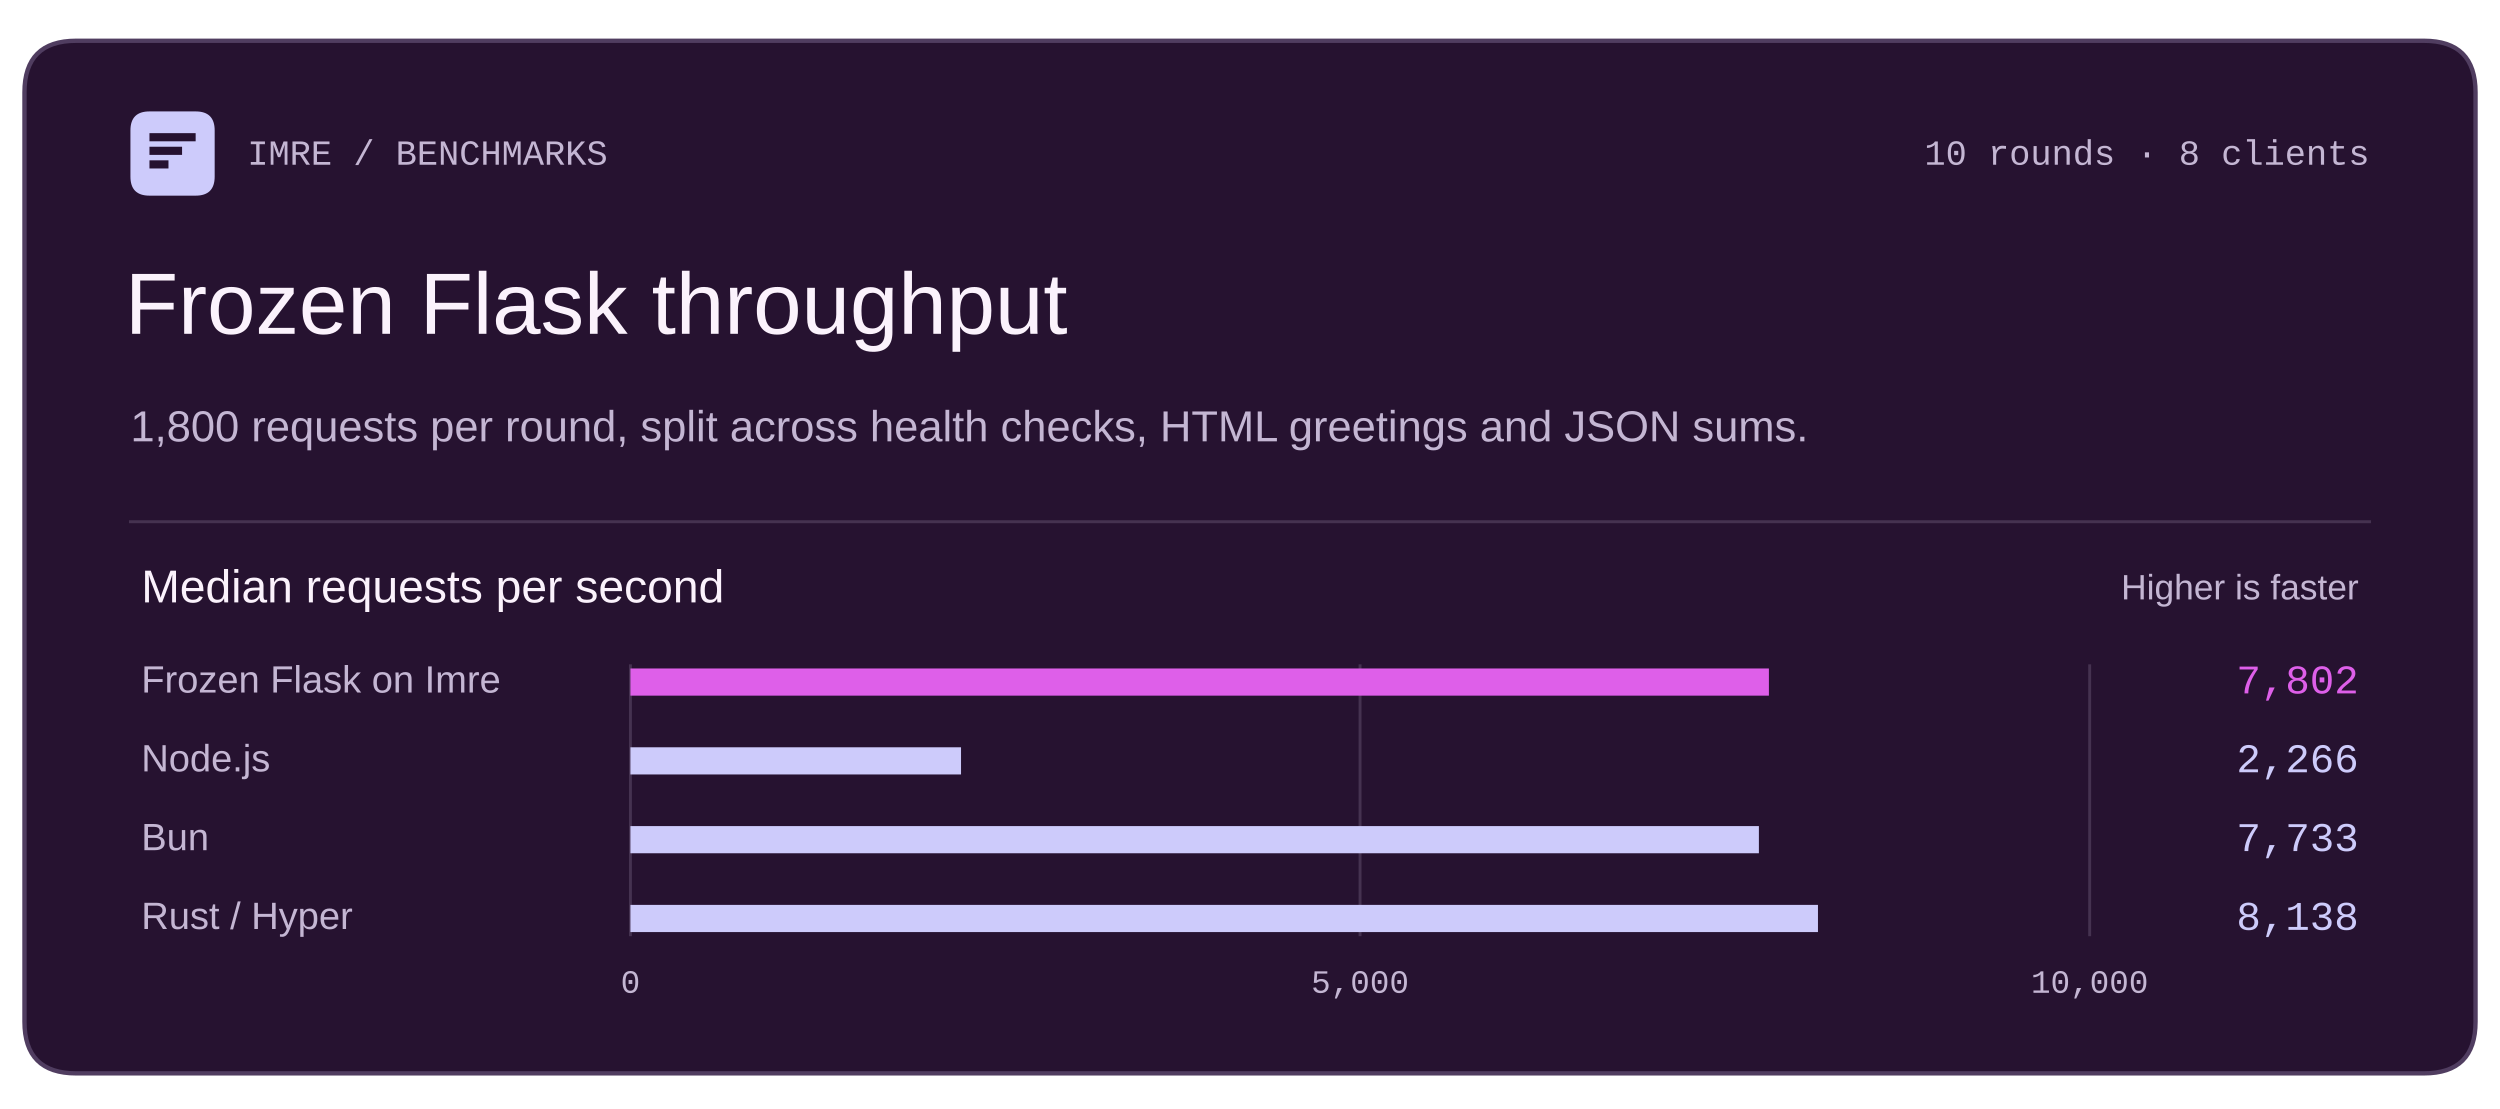
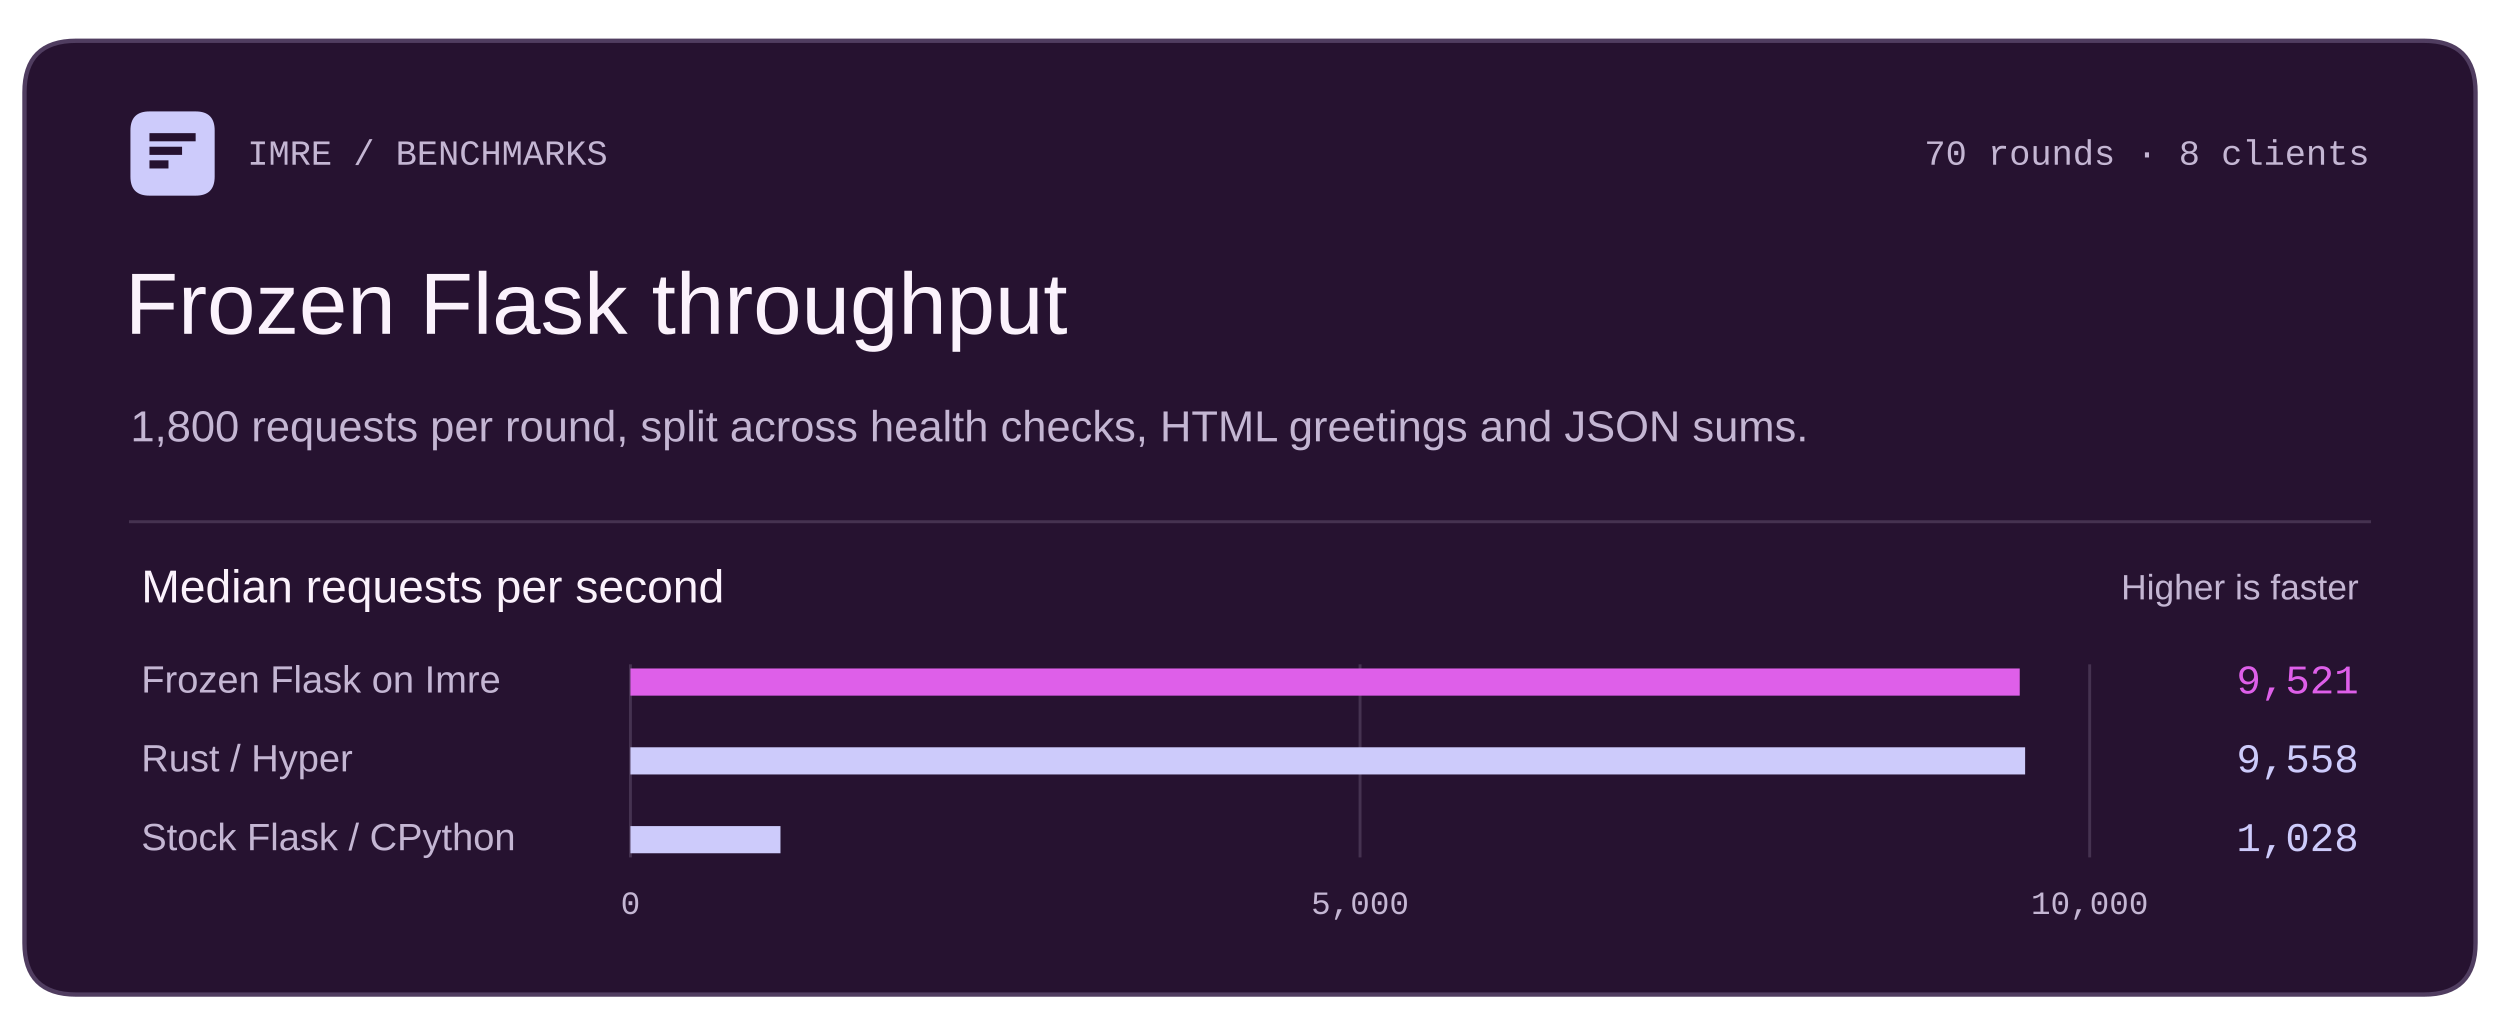
- <svg xmlns="http://www.w3.org/2000/svg" width="690pt" height="306pt" viewBox="0 0 690 306" version="1.1">
+ <svg xmlns="http://www.w3.org/2000/svg" width="690pt" height="284.25pt" viewBox="0 0 690 284.25" version="1.1">
  <defs>
    <style type="text/css">*{stroke-linejoin: round; stroke-linecap: butt}</style>
  </defs>
  <g id="figure_1">
    <g id="patch_1">
-       <path d="M 0 306 L 690 306 L 690 0 L 0 0 L 0 306 z " style="fill: none" />
+       <path d="M 0 284.25 L 690 284.25 L 690 0 L 0 0 L 0 284.25 z " style="fill: none" />
    </g>
    <g id="axes_1">
      <g id="patch_2">
-         <path d="M 21 11.25 L 669 11.25 Q 683.25 11.25 683.25 25.5 L 683.25 282 Q 683.25 296.25 669 296.25 L 21 296.25 Q 6.75 296.25 6.75 282 L 6.75 25.5 Q 6.75 11.25 21 11.25 z " clip-path="url(#p030077a85c)" style="fill: #261230; stroke: #503d60; stroke-width: 1.2; stroke-linejoin: miter" />
+         <path d="M 21 11.25 L 669 11.25 Q 683.25 11.25 683.25 25.5 L 683.25 260.25 Q 683.25 274.5 669 274.5 L 21 274.5 Q 6.75 274.5 6.75 260.25 L 6.75 25.5 Q 6.75 11.25 21 11.25 z " clip-path="url(#p3d9008d3ba)" style="fill: #261230; stroke: #503d60; stroke-width: 1.2; stroke-linejoin: miter" />
      </g>
      <g id="line2d_1">
-         <path d="M 36 144 L 654 144 " clip-path="url(#p030077a85c)" style="fill: none; stroke: #453250; stroke-width: 0.8; stroke-linecap: square" />
+         <path d="M 36 144 L 654 144 " clip-path="url(#p3d9008d3ba)" style="fill: none; stroke: #453250; stroke-width: 0.8; stroke-linecap: square" />
      </g>
      <g id="line2d_2">
-         <path d="M 174 183.75 L 174 258 " clip-path="url(#p030077a85c)" style="fill: none; stroke: #453250; stroke-width: 0.8; stroke-linecap: square" />
+         <path d="M 174 183.75 L 174 236.25 " clip-path="url(#p3d9008d3ba)" style="fill: none; stroke: #453250; stroke-width: 0.8; stroke-linecap: square" />
      </g>
      <g id="line2d_3">
-         <path d="M 375.375 183.75 L 375.375 258 " clip-path="url(#p030077a85c)" style="fill: none; stroke: #453250; stroke-width: 0.8; stroke-linecap: square" />
+         <path d="M 375.375 183.75 L 375.375 236.25 " clip-path="url(#p3d9008d3ba)" style="fill: none; stroke: #453250; stroke-width: 0.8; stroke-linecap: square" />
      </g>
      <g id="line2d_4">
-         <path d="M 576.75 183.75 L 576.75 258 " clip-path="url(#p030077a85c)" style="fill: none; stroke: #453250; stroke-width: 0.8; stroke-linecap: square" />
+         <path d="M 576.75 183.75 L 576.75 236.25 " clip-path="url(#p3d9008d3ba)" style="fill: none; stroke: #453250; stroke-width: 0.8; stroke-linecap: square" />
      </g>
      <g id="patch_3">
-         <path d="M 41.25 30.75 L 54 30.75 Q 59.25 30.75 59.25 36 L 59.25 48.75 Q 59.25 54 54 54 L 41.25 54 Q 36 54 36 48.75 L 36 36 Q 36 30.75 41.25 30.75 z " clip-path="url(#p030077a85c)" style="fill: #cdcbfb" />
+         <path d="M 41.25 30.75 L 54 30.75 Q 59.25 30.75 59.25 36 L 59.25 48.75 Q 59.25 54 54 54 L 41.25 54 Q 36 54 36 48.75 L 36 36 Q 36 30.75 41.25 30.75 z " clip-path="url(#p3d9008d3ba)" style="fill: #cdcbfb" />
      </g>
      <g id="patch_4">
-         <path d="M 41.25 36.75 L 54 36.75 L 54 39 L 41.25 39 z " clip-path="url(#p030077a85c)" style="fill: #261230" />
+         <path d="M 41.25 36.75 L 54 36.75 L 54 39 L 41.25 39 z " clip-path="url(#p3d9008d3ba)" style="fill: #261230" />
      </g>
      <g id="patch_5">
-         <path d="M 41.25 40.5 L 50.25 40.5 L 50.25 42.75 L 41.25 42.75 z " clip-path="url(#p030077a85c)" style="fill: #261230" />
+         <path d="M 41.25 40.5 L 50.25 40.5 L 50.25 42.75 L 41.25 42.75 z " clip-path="url(#p3d9008d3ba)" style="fill: #261230" />
      </g>
      <g id="patch_6">
-         <path d="M 41.25 44.25 L 46.5 44.25 L 46.5 46.5 L 41.25 46.5 z " clip-path="url(#p030077a85c)" style="fill: #261230" />
+         <path d="M 41.25 44.25 L 46.5 44.25 L 46.5 46.5 L 41.25 46.5 z " clip-path="url(#p3d9008d3ba)" style="fill: #261230" />
      </g>
      <g id="patch_7">
-         <path d="M 174 184.5 L 488.217 184.5 L 488.217 192 L 174 192 z " clip-path="url(#p030077a85c)" style="fill: #de5fe9" />
+         <path d="M 174 184.5 L 557.446 184.5 L 557.446 192 L 174 192 z " clip-path="url(#p3d9008d3ba)" style="fill: #de5fe9" />
      </g>
      <g id="patch_8">
-         <path d="M 174 206.25 L 265.243 206.25 L 265.243 213.75 L 174 213.75 z " clip-path="url(#p030077a85c)" style="fill: #cdcbfb" />
+         <path d="M 174 206.25 L 558.932 206.25 L 558.932 213.75 L 174 213.75 z " clip-path="url(#p3d9008d3ba)" style="fill: #cdcbfb" />
      </g>
      <g id="patch_9">
-         <path d="M 174 228 L 485.454 228 L 485.454 235.5 L 174 235.5 z " clip-path="url(#p030077a85c)" style="fill: #cdcbfb" />
-       </g>
-       <g id="patch_10">
-         <path d="M 174 249.75 L 501.757 249.75 L 501.757 257.25 L 174 257.25 z " clip-path="url(#p030077a85c)" style="fill: #cdcbfb" />
+         <path d="M 174 228 L 215.409 228 L 215.409 235.5 L 174 235.5 z " clip-path="url(#p3d9008d3ba)" style="fill: #cdcbfb" />
      </g>
      <g id="text_1">
        <text style="font-size: 9.75px; font-family: ui-monospace, 'SFMono-Regular', Consolas, 'Liberation Mono', monospace; text-anchor: start; fill: #c4b6d3" x="68.25" y="45.466" transform="rotate(-0 68.25 45.46629)">IMRE / BENCHMARKS</text>
      </g>
      <g id="text_2">
-         <text style="font-size: 9.75px; font-family: ui-monospace, 'SFMono-Regular', Consolas, 'Liberation Mono', monospace; text-anchor: end; fill: #c4b6d3" x="654" y="45.466" transform="rotate(-0 654 45.46629)">10 rounds · 8 clients</text>
+         <text style="font-size: 9.75px; font-family: ui-monospace, 'SFMono-Regular', Consolas, 'Liberation Mono', monospace; text-anchor: end; fill: #c4b6d3" x="654" y="45.466" transform="rotate(-0 654 45.46629)">70 rounds · 8 clients</text>
      </g>
      <g id="text_3">
        <text style="font-size: 24px; font-family: Arial, Helvetica, sans-serif; text-anchor: start; fill: #fbf2fc" x="34.5" y="92.123" transform="rotate(-0 34.5 92.1225)">Frozen Flask throughput</text>
      </g>
      <g id="text_4">
        <text style="font-size: 12px; font-family: Arial, Helvetica, sans-serif; text-anchor: start; fill: #c4b6d3" x="36" y="121.811" transform="rotate(-0 36 121.8113)">1,800 requests per round, split across health checks, HTML greetings and JSON sums.</text>
      </g>
      <g id="text_5">
        <text style="font-size: 12.75px; font-family: Arial, Helvetica, sans-serif; text-anchor: start; fill: #fbf2fc" x="39" y="166.268" transform="rotate(-0 39 166.2682)">Median requests per second</text>
      </g>
      <g id="text_6">
        <text style="font-size: 9.75px; font-family: Arial, Helvetica, sans-serif; text-anchor: end; fill: #c4b6d3" x="651" y="165.44" transform="rotate(-0 651 165.4404)">Higher is faster</text>
      </g>
      <g id="text_7">
-         <text style="font-size: 9px; font-family: ui-monospace, 'SFMono-Regular', Consolas, 'Liberation Mono', monospace; text-anchor: middle; fill: #c4b6d3" x="174" y="274.007" transform="rotate(-0 174 274.0073)">0</text>
+         <text style="font-size: 9px; font-family: ui-monospace, 'SFMono-Regular', Consolas, 'Liberation Mono', monospace; text-anchor: middle; fill: #c4b6d3" x="174" y="252.257" transform="rotate(-0 174 252.2573)">0</text>
      </g>
      <g id="text_8">
-         <text style="font-size: 9px; font-family: ui-monospace, 'SFMono-Regular', Consolas, 'Liberation Mono', monospace; text-anchor: middle; fill: #c4b6d3" x="375.375" y="274.007" transform="rotate(-0 375.375 274.0073)">5,000</text>
+         <text style="font-size: 9px; font-family: ui-monospace, 'SFMono-Regular', Consolas, 'Liberation Mono', monospace; text-anchor: middle; fill: #c4b6d3" x="375.375" y="252.257" transform="rotate(-0 375.375 252.2573)">5,000</text>
      </g>
      <g id="text_9">
-         <text style="font-size: 9px; font-family: ui-monospace, 'SFMono-Regular', Consolas, 'Liberation Mono', monospace; text-anchor: middle; fill: #c4b6d3" x="576.75" y="274.007" transform="rotate(-0 576.75 274.0073)">10,000</text>
+         <text style="font-size: 9px; font-family: ui-monospace, 'SFMono-Regular', Consolas, 'Liberation Mono', monospace; text-anchor: middle; fill: #c4b6d3" x="576.75" y="252.257" transform="rotate(-0 576.75 252.2573)">10,000</text>
      </g>
      <g id="text_10">
        <text style="font-size: 10.5px; font-family: Arial, Helvetica, sans-serif; text-anchor: start; fill: #c4b6d3" x="39" y="191.147" transform="rotate(-0 39 191.1473)">Frozen Flask on Imre</text>
      </g>
      <g id="text_11">
-         <text style="font-size: 11.25px; font-family: ui-monospace, 'SFMono-Regular', Consolas, 'Liberation Mono', monospace; text-anchor: end; fill: #de5fe9" x="651" y="191.384" transform="rotate(-0 651 191.3842)">7,802</text>
+         <text style="font-size: 11.25px; font-family: ui-monospace, 'SFMono-Regular', Consolas, 'Liberation Mono', monospace; text-anchor: end; fill: #de5fe9" x="651" y="191.384" transform="rotate(-0 651 191.3842)">9,521</text>
      </g>
      <g id="text_12">
-         <text style="font-size: 10.5px; font-family: Arial, Helvetica, sans-serif; text-anchor: start; fill: #c4b6d3" x="39" y="212.897" transform="rotate(-0 39 212.8973)">Node.js</text>
+         <text style="font-size: 10.5px; font-family: Arial, Helvetica, sans-serif; text-anchor: start; fill: #c4b6d3" x="39" y="212.897" transform="rotate(-0 39 212.8973)">Rust / Hyper</text>
      </g>
      <g id="text_13">
-         <text style="font-size: 11.25px; font-family: ui-monospace, 'SFMono-Regular', Consolas, 'Liberation Mono', monospace; text-anchor: end; fill: #cdcbfb" x="651" y="213.134" transform="rotate(-0 651 213.1342)">2,266</text>
+         <text style="font-size: 11.25px; font-family: ui-monospace, 'SFMono-Regular', Consolas, 'Liberation Mono', monospace; text-anchor: end; fill: #cdcbfb" x="651" y="213.134" transform="rotate(-0 651 213.1342)">9,558</text>
      </g>
      <g id="text_14">
-         <text style="font-size: 10.5px; font-family: Arial, Helvetica, sans-serif; text-anchor: start; fill: #c4b6d3" x="39" y="234.647" transform="rotate(-0 39 234.6473)">Bun</text>
+         <text style="font-size: 10.5px; font-family: Arial, Helvetica, sans-serif; text-anchor: start; fill: #c4b6d3" x="39" y="234.647" transform="rotate(-0 39 234.6473)">Stock Flask / CPython</text>
      </g>
      <g id="text_15">
-         <text style="font-size: 11.25px; font-family: ui-monospace, 'SFMono-Regular', Consolas, 'Liberation Mono', monospace; text-anchor: end; fill: #cdcbfb" x="651" y="234.884" transform="rotate(-0 651 234.8842)">7,733</text>
-       </g>
-       <g id="text_16">
-         <text style="font-size: 10.5px; font-family: Arial, Helvetica, sans-serif; text-anchor: start; fill: #c4b6d3" x="39" y="256.397" transform="rotate(-0 39 256.3973)">Rust / Hyper</text>
-       </g>
-       <g id="text_17">
-         <text style="font-size: 11.25px; font-family: ui-monospace, 'SFMono-Regular', Consolas, 'Liberation Mono', monospace; text-anchor: end; fill: #cdcbfb" x="651" y="256.634" transform="rotate(-0 651 256.6342)">8,138</text>
+         <text style="font-size: 11.25px; font-family: ui-monospace, 'SFMono-Regular', Consolas, 'Liberation Mono', monospace; text-anchor: end; fill: #cdcbfb" x="651" y="234.884" transform="rotate(-0 651 234.8842)">1,028</text>
      </g>
    </g>
  </g>
  <defs>
-     <clipPath id="p030077a85c">
-       <rect x="0" y="0" width="690" height="306" />
+     <clipPath id="p3d9008d3ba">
+       <rect x="0" y="0" width="690" height="284.25" />
    </clipPath>
  </defs>
</svg>
